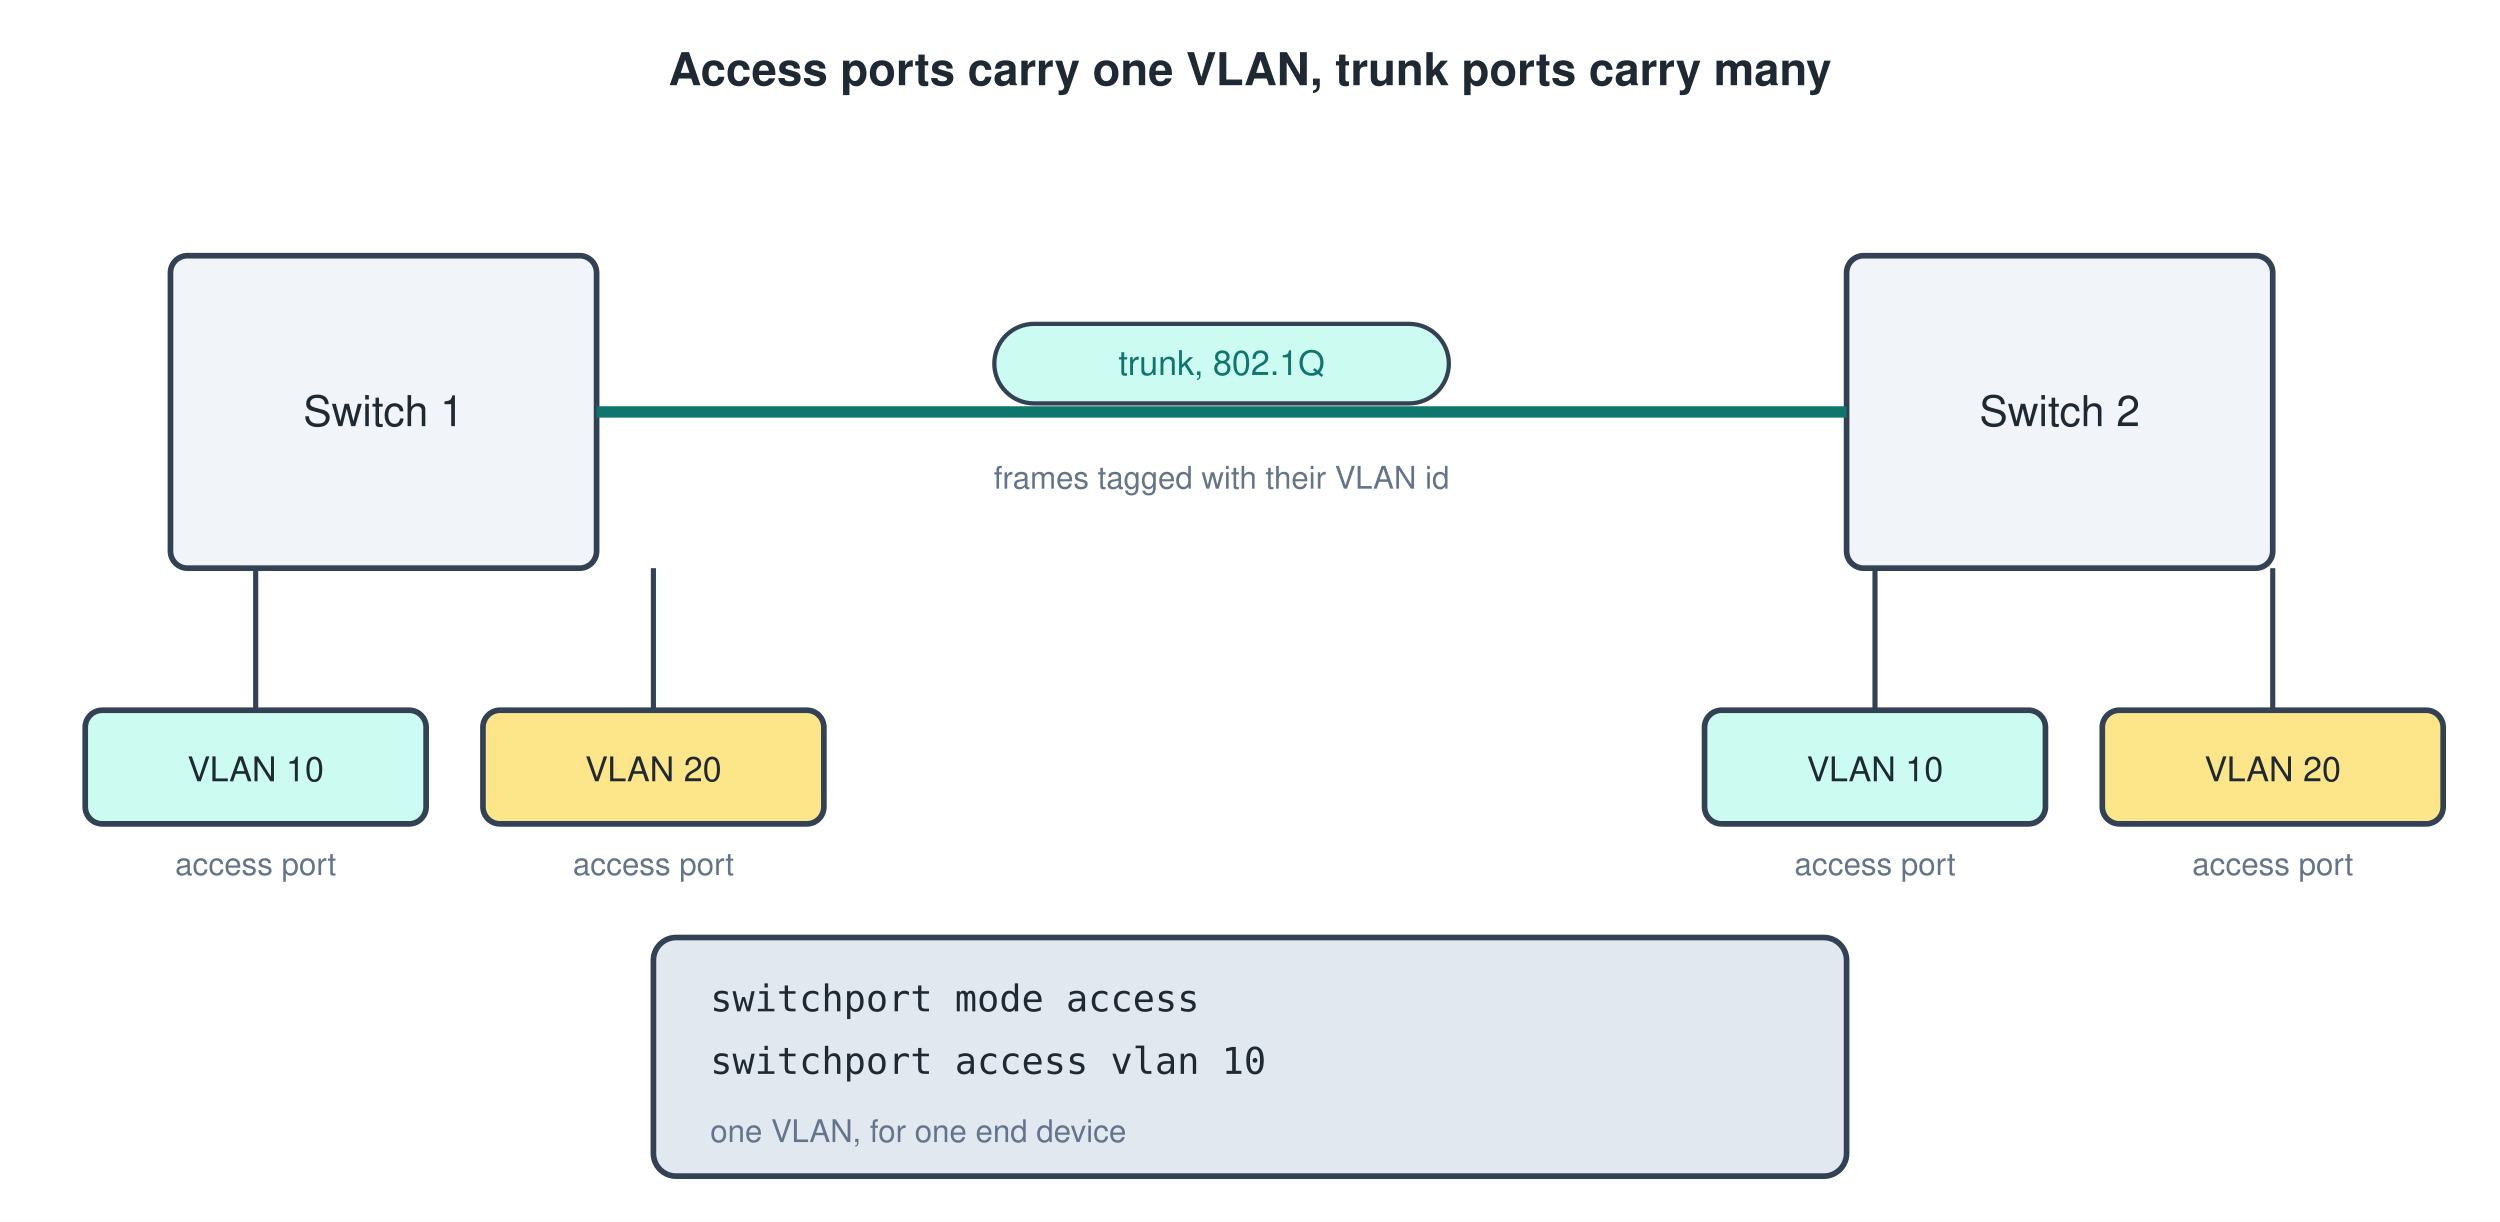
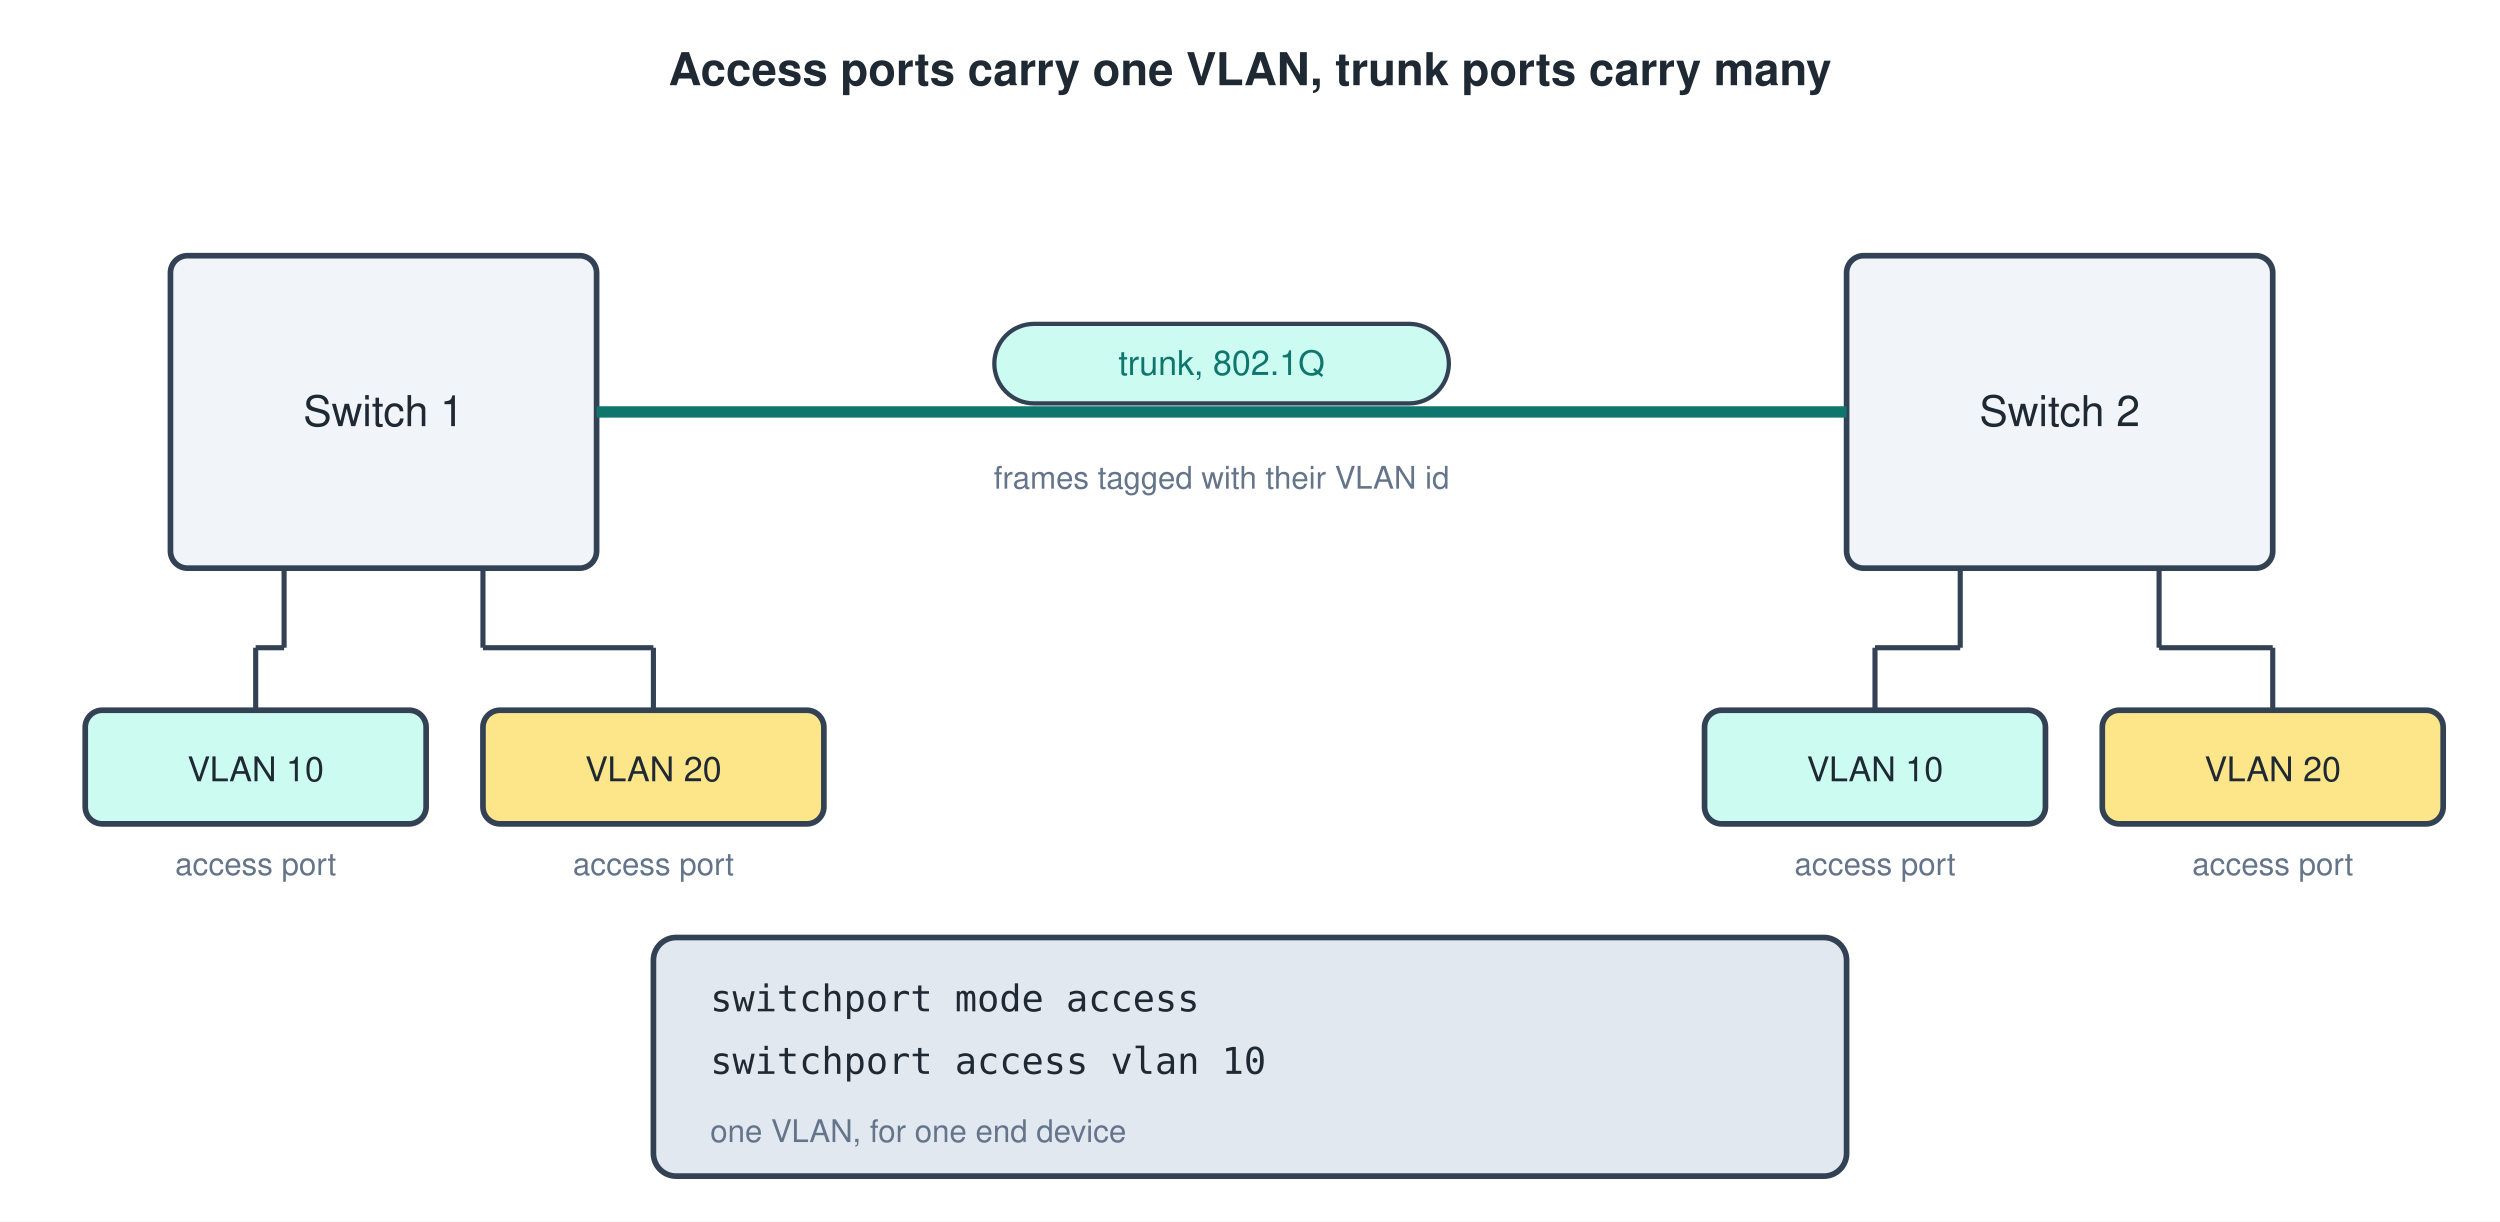
<svg xmlns="http://www.w3.org/2000/svg" viewBox="0 0 880 430" width="880" height="430" font-family="Segoe UI, Helvetica, Arial, sans-serif">
  <rect x="0" y="0" width="880" height="430" fill="#ffffff" />
  <text x="440" y="30" font-family="Segoe UI, Helvetica, Arial, sans-serif" font-size="16" fill="#1f2933" text-anchor="middle" font-weight="bold">Access ports carry one VLAN, trunk ports carry many</text>
  <rect x="60" y="90" width="150" height="110" rx="6" fill="#f1f5f9" stroke="#334155" stroke-width="2" />
  <text x="135.0" y="150.0" font-family="Segoe UI, Helvetica, Arial, sans-serif" font-size="15" fill="#1f2933" text-anchor="middle" font-weight="normal">Switch 1</text>
  <rect x="650" y="90" width="150" height="110" rx="6" fill="#f1f5f9" stroke="#334155" stroke-width="2" />
  <text x="725.0" y="150.0" font-family="Segoe UI, Helvetica, Arial, sans-serif" font-size="15" fill="#1f2933" text-anchor="middle" font-weight="normal">Switch 2</text>
  <line x1="210" y1="145" x2="650" y2="145" stroke="#0f766e" stroke-width="4" />
  <rect x="350" y="114" width="160" height="28" rx="14.0" fill="#ccfbf1" stroke="#334155" stroke-width="1.5" />
  <text x="430.0" y="132.0" font-family="Segoe UI, Helvetica, Arial, sans-serif" font-size="12" fill="#0f766e" text-anchor="middle" font-weight="normal">trunk, 802.1Q</text>
  <text x="430" y="172" font-family="Segoe UI, Helvetica, Arial, sans-serif" font-size="11" fill="#64748b" text-anchor="middle" font-weight="normal">frames tagged with their VLAN id</text>
-   <line x1="90" y1="200" x2="90" y2="250" stroke="#334155" stroke-width="1.8" />
+   <line x1="100" y1="200" x2="100" y2="228" stroke="#334155" stroke-width="1.8" />
+   <line x1="100" y1="228" x2="90" y2="228" stroke="#334155" stroke-width="1.8" />
+   <line x1="90" y1="228" x2="90" y2="250" stroke="#334155" stroke-width="1.8" />
  <rect x="30" y="250" width="120" height="40" rx="6" fill="#ccfbf1" stroke="#334155" stroke-width="2" />
  <text x="90.0" y="275.0" font-family="Segoe UI, Helvetica, Arial, sans-serif" font-size="12" fill="#1f2933" text-anchor="middle" font-weight="normal">VLAN 10</text>
  <text x="90" y="308" font-family="Segoe UI, Helvetica, Arial, sans-serif" font-size="11" fill="#64748b" text-anchor="middle" font-weight="normal">access port</text>
-   <line x1="230" y1="200" x2="230" y2="250" stroke="#334155" stroke-width="1.8" />
+   <line x1="170" y1="200" x2="170" y2="228" stroke="#334155" stroke-width="1.8" />
+   <line x1="170" y1="228" x2="230" y2="228" stroke="#334155" stroke-width="1.8" />
+   <line x1="230" y1="228" x2="230" y2="250" stroke="#334155" stroke-width="1.8" />
  <rect x="170" y="250" width="120" height="40" rx="6" fill="#fde68a" stroke="#334155" stroke-width="2" />
  <text x="230.0" y="275.0" font-family="Segoe UI, Helvetica, Arial, sans-serif" font-size="12" fill="#1f2933" text-anchor="middle" font-weight="normal">VLAN 20</text>
  <text x="230" y="308" font-family="Segoe UI, Helvetica, Arial, sans-serif" font-size="11" fill="#64748b" text-anchor="middle" font-weight="normal">access port</text>
-   <line x1="660" y1="200" x2="660" y2="250" stroke="#334155" stroke-width="1.8" />
+   <line x1="690" y1="200" x2="690" y2="228" stroke="#334155" stroke-width="1.8" />
+   <line x1="690" y1="228" x2="660" y2="228" stroke="#334155" stroke-width="1.8" />
+   <line x1="660" y1="228" x2="660" y2="250" stroke="#334155" stroke-width="1.8" />
  <rect x="600" y="250" width="120" height="40" rx="6" fill="#ccfbf1" stroke="#334155" stroke-width="2" />
  <text x="660.0" y="275.0" font-family="Segoe UI, Helvetica, Arial, sans-serif" font-size="12" fill="#1f2933" text-anchor="middle" font-weight="normal">VLAN 10</text>
  <text x="660" y="308" font-family="Segoe UI, Helvetica, Arial, sans-serif" font-size="11" fill="#64748b" text-anchor="middle" font-weight="normal">access port</text>
-   <line x1="800" y1="200" x2="800" y2="250" stroke="#334155" stroke-width="1.8" />
+   <line x1="760" y1="200" x2="760" y2="228" stroke="#334155" stroke-width="1.8" />
+   <line x1="760" y1="228" x2="800" y2="228" stroke="#334155" stroke-width="1.8" />
+   <line x1="800" y1="228" x2="800" y2="250" stroke="#334155" stroke-width="1.8" />
  <rect x="740" y="250" width="120" height="40" rx="6" fill="#fde68a" stroke="#334155" stroke-width="2" />
  <text x="800.0" y="275.0" font-family="Segoe UI, Helvetica, Arial, sans-serif" font-size="12" fill="#1f2933" text-anchor="middle" font-weight="normal">VLAN 20</text>
  <text x="800" y="308" font-family="Segoe UI, Helvetica, Arial, sans-serif" font-size="11" fill="#64748b" text-anchor="middle" font-weight="normal">access port</text>
  <rect x="230" y="330" width="420" height="84" rx="8" fill="#e2e8f0" stroke="#334155" stroke-width="2" />
  <text x="250" y="356" font-family="ui-monospace, SFMono-Regular, Consolas, monospace" font-size="13" fill="#1f2933" text-anchor="start" font-weight="normal">switchport mode access</text>
  <text x="250" y="378" font-family="ui-monospace, SFMono-Regular, Consolas, monospace" font-size="13" fill="#1f2933" text-anchor="start" font-weight="normal">switchport access vlan 10</text>
  <text x="250" y="402" font-family="Segoe UI, Helvetica, Arial, sans-serif" font-size="11" fill="#64748b" text-anchor="start" font-weight="normal">one VLAN, for one end device</text>
</svg>
